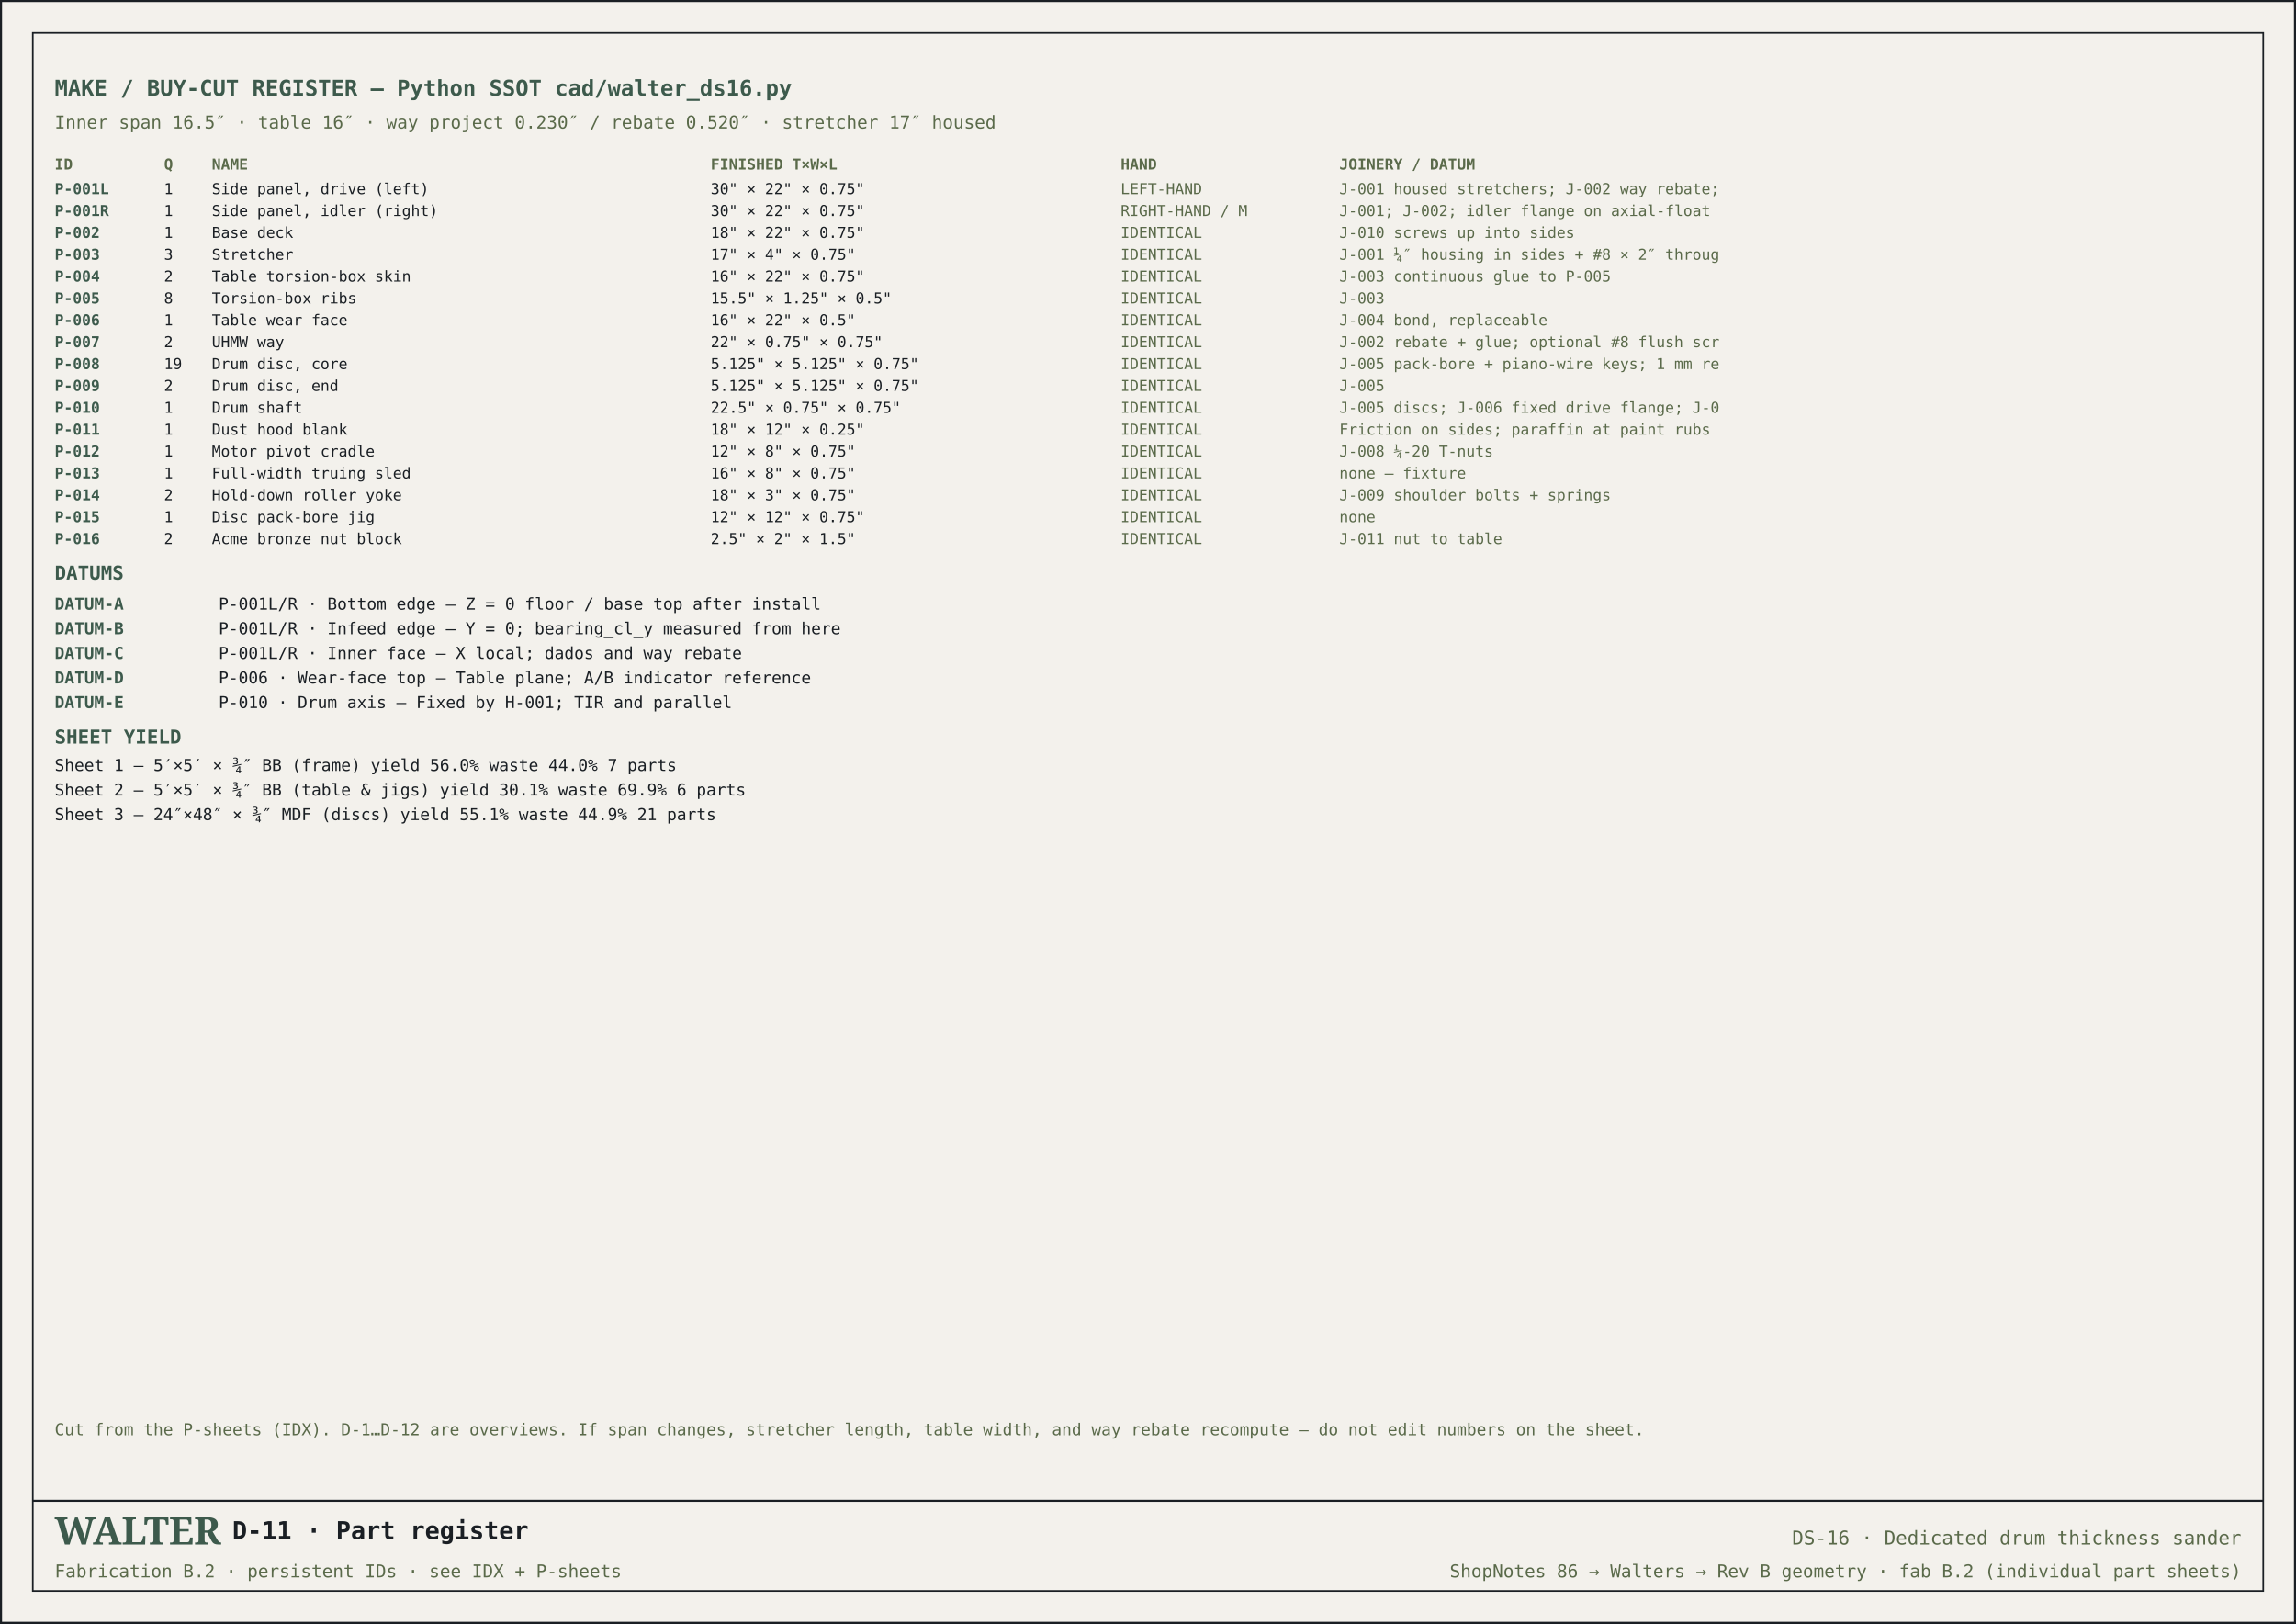
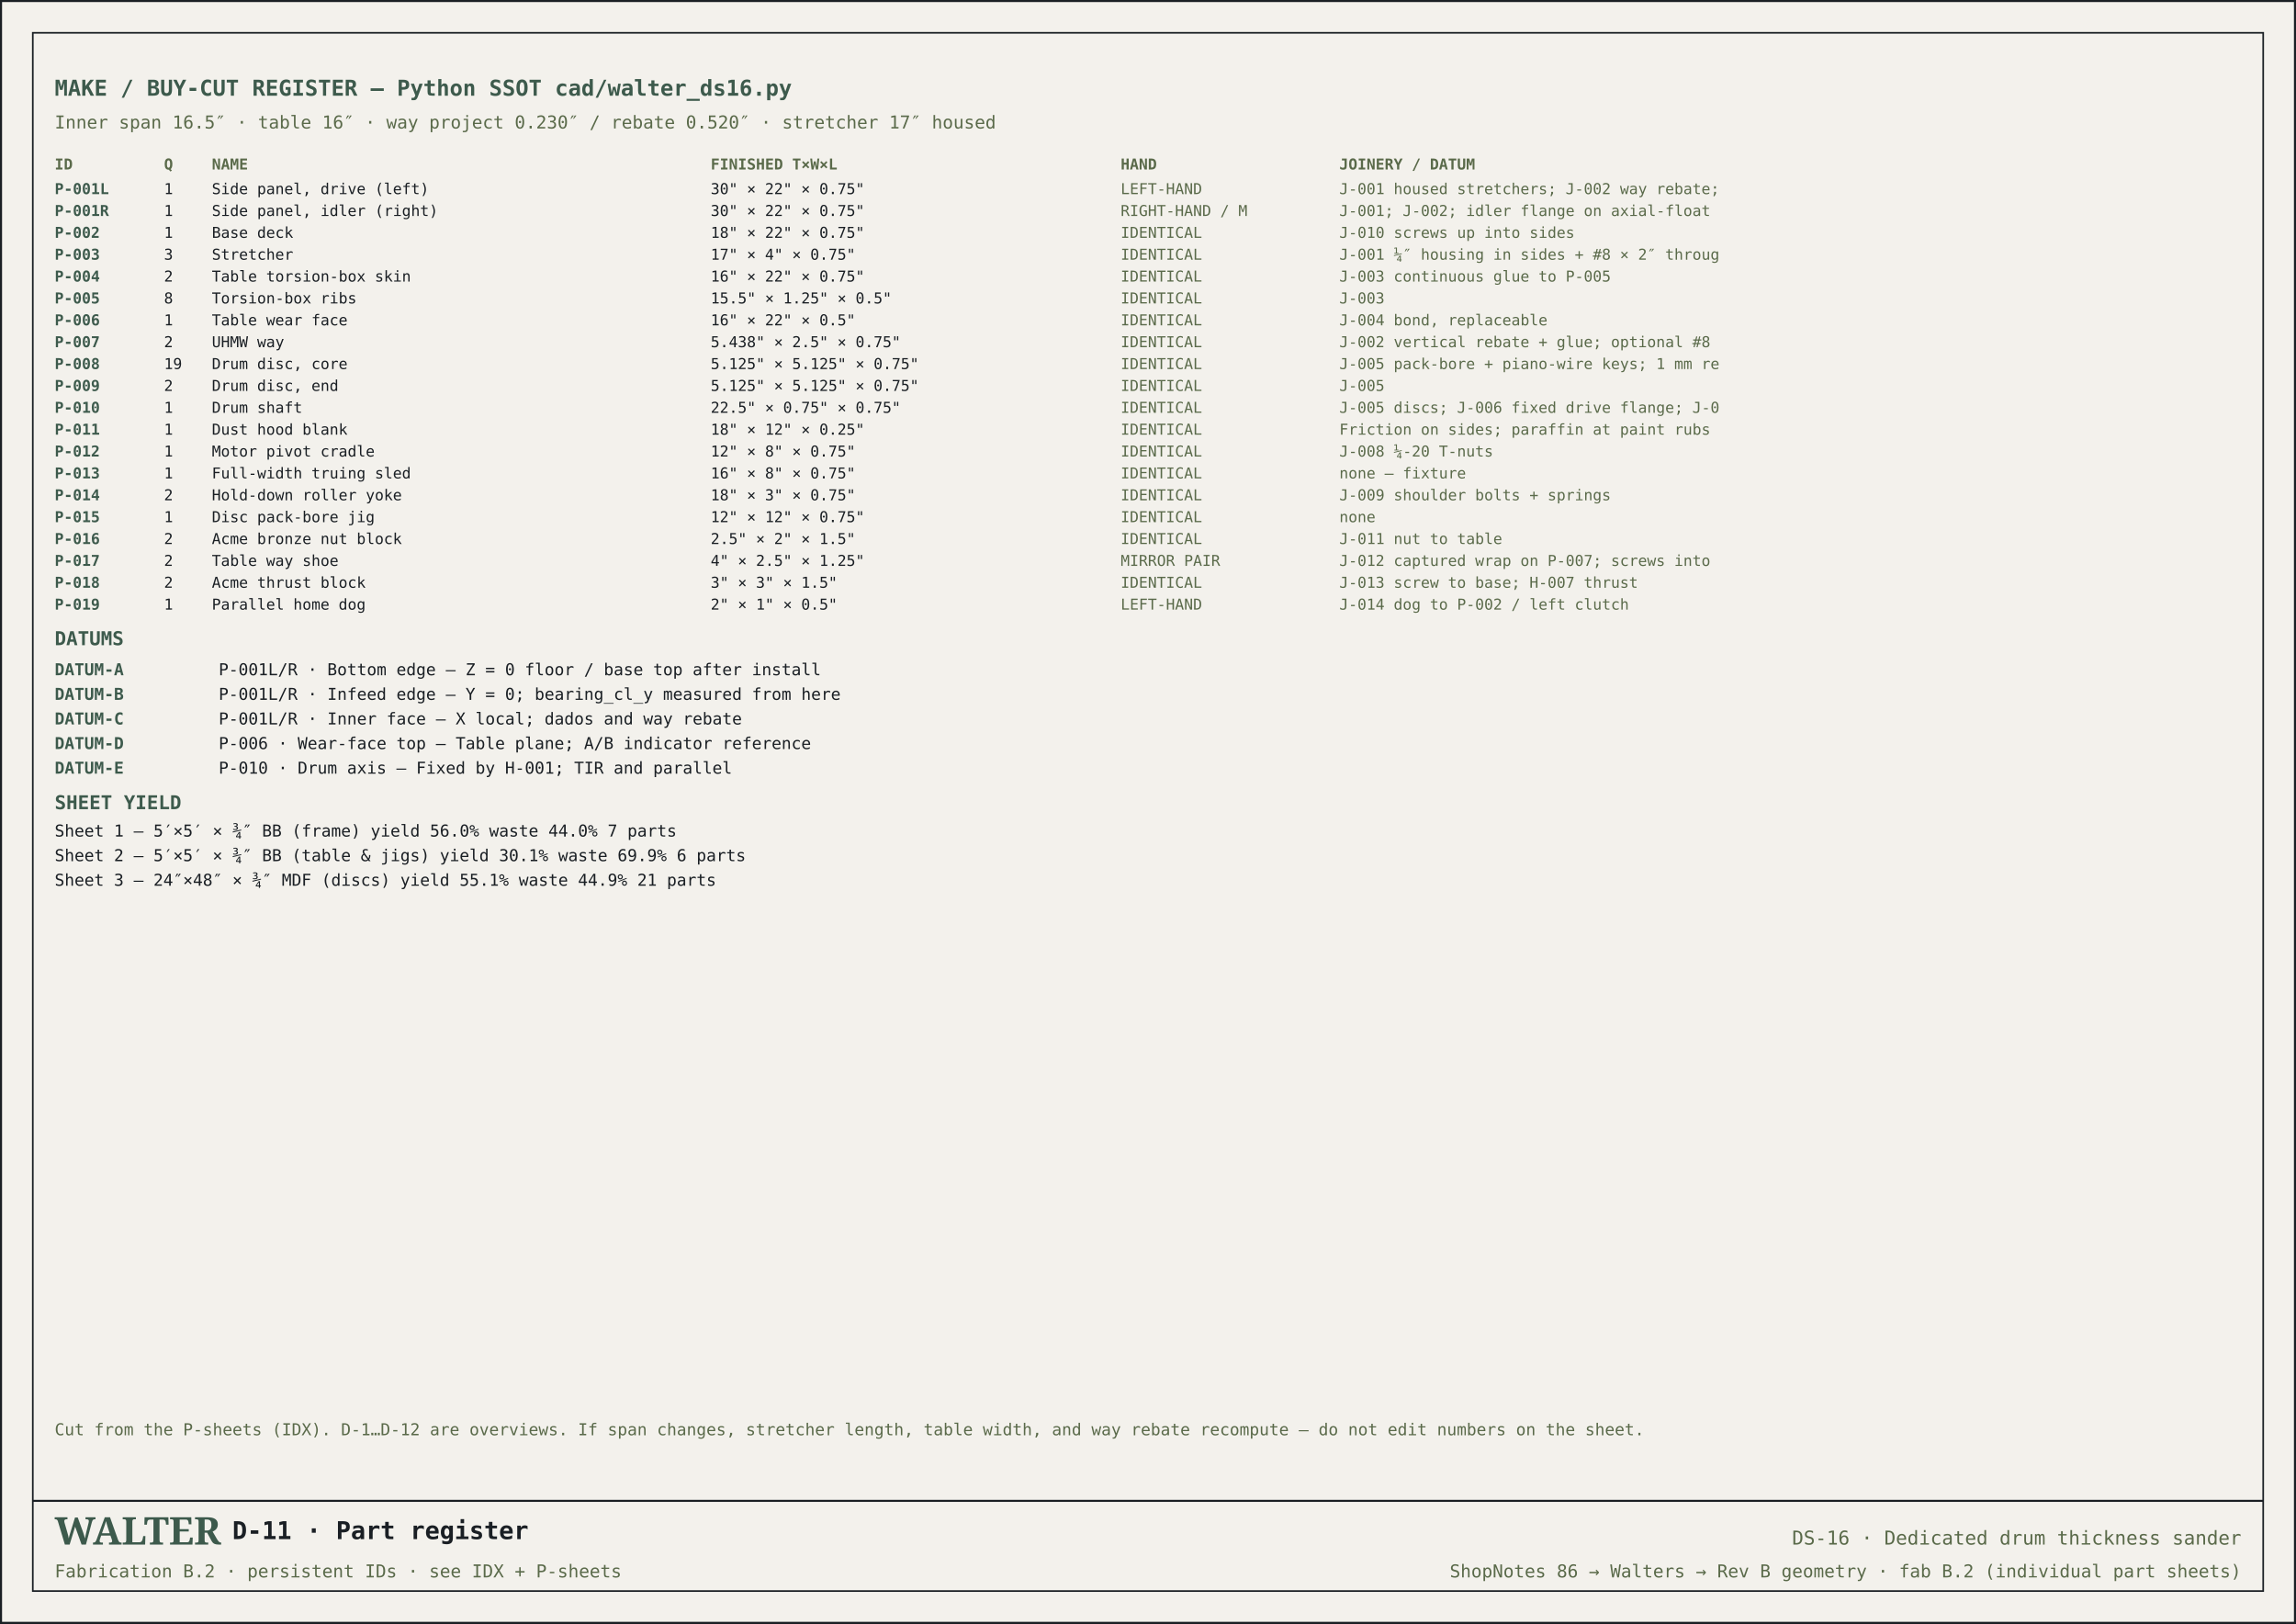
<svg xmlns="http://www.w3.org/2000/svg" width="1680" height="1188" viewBox="0 0 1680 1188">
  <rect x="0.0" y="0.0" width="1680.0" height="1188.0" fill="#f3f1ec" stroke="#1a1f24" stroke-width="3" />
  <rect x="24.0" y="24.0" width="1632.0" height="1140.0" fill="none" stroke="#1a1f24" stroke-width="1.2" />
  <line x1="24.0" y1="1098.0" x2="1656.0" y2="1098.0" stroke="#1a1f24" stroke-width="1.5" />
  <text x="40.0" y="1130.0" font-family="Georgia, serif" font-size="28" fill="#3d5a4c" text-anchor="start" font-weight="600">WALTER</text>
  <text x="170.0" y="1126.0" font-family="IBM Plex Mono, Menlo, monospace" font-size="18" fill="#1a1f24" text-anchor="start" font-weight="600">D-11  ·  Part register</text>
  <text x="40.0" y="1154.0" font-family="IBM Plex Mono, Menlo, monospace" font-size="13" fill="#5a6a4a" text-anchor="start">Fabrication B.2 · persistent IDs · see IDX + P-sheets</text>
  <text x="1640.0" y="1130.0" font-family="IBM Plex Mono, Menlo, monospace" font-size="14" fill="#5a6a4a" text-anchor="end">DS-16 · Dedicated drum thickness sander</text>
  <text x="1640.0" y="1154.0" font-family="IBM Plex Mono, Menlo, monospace" font-size="13" fill="#5a6a4a" text-anchor="end">ShopNotes 86 → Walters → Rev B geometry · fab B.2 (individual part sheets)</text>
  <text x="40.0" y="70.0" font-family="IBM Plex Mono, Menlo, monospace" font-size="16" fill="#3d5a4c" text-anchor="start" font-weight="600">MAKE / BUY-CUT REGISTER  —  Python SSOT  cad/walter_ds16.py</text>
  <text x="40.0" y="94.0" font-family="IBM Plex Mono, Menlo, monospace" font-size="13" fill="#5a6a4a" text-anchor="start">Inner span 16.5″ · table 16″ · way project 0.230″ / rebate 0.520″ · stretcher 17″ housed</text>
  <text x="40.0" y="124.0" font-family="IBM Plex Mono, Menlo, monospace" font-size="11" fill="#5a6a4a" text-anchor="start" font-weight="600">ID</text>
  <text x="120.0" y="124.0" font-family="IBM Plex Mono, Menlo, monospace" font-size="11" fill="#5a6a4a" text-anchor="start" font-weight="600">Q</text>
  <text x="155.0" y="124.0" font-family="IBM Plex Mono, Menlo, monospace" font-size="11" fill="#5a6a4a" text-anchor="start" font-weight="600">NAME</text>
  <text x="520.0" y="124.0" font-family="IBM Plex Mono, Menlo, monospace" font-size="11" fill="#5a6a4a" text-anchor="start" font-weight="600">FINISHED T×W×L</text>
  <text x="820.0" y="124.0" font-family="IBM Plex Mono, Menlo, monospace" font-size="11" fill="#5a6a4a" text-anchor="start" font-weight="600">HAND</text>
  <text x="980.0" y="124.0" font-family="IBM Plex Mono, Menlo, monospace" font-size="11" fill="#5a6a4a" text-anchor="start" font-weight="600">JOINERY / DATUM</text>
  <text x="40.0" y="142.0" font-family="IBM Plex Mono, Menlo, monospace" font-size="11" fill="#3d5a4c" text-anchor="start" font-weight="600">P-001L</text>
  <text x="120.0" y="142.0" font-family="IBM Plex Mono, Menlo, monospace" font-size="11" fill="#1a1f24" text-anchor="start">1</text>
  <text x="155.0" y="142.0" font-family="IBM Plex Mono, Menlo, monospace" font-size="11" fill="#1a1f24" text-anchor="start">Side panel, drive (left)</text>
  <text x="520.0" y="142.0" font-family="IBM Plex Mono, Menlo, monospace" font-size="11" fill="#1a1f24" text-anchor="start">30" × 22" × 0.75"</text>
  <text x="820.0" y="142.0" font-family="IBM Plex Mono, Menlo, monospace" font-size="11" fill="#5a6a4a" text-anchor="start">LEFT-HAND</text>
  <text x="980.0" y="142.0" font-family="IBM Plex Mono, Menlo, monospace" font-size="11" fill="#5a6a4a" text-anchor="start">J-001 housed stretchers; J-002 way rebate;</text>
  <text x="40.0" y="158.0" font-family="IBM Plex Mono, Menlo, monospace" font-size="11" fill="#3d5a4c" text-anchor="start" font-weight="600">P-001R</text>
  <text x="120.0" y="158.0" font-family="IBM Plex Mono, Menlo, monospace" font-size="11" fill="#1a1f24" text-anchor="start">1</text>
  <text x="155.0" y="158.0" font-family="IBM Plex Mono, Menlo, monospace" font-size="11" fill="#1a1f24" text-anchor="start">Side panel, idler (right)</text>
  <text x="520.0" y="158.0" font-family="IBM Plex Mono, Menlo, monospace" font-size="11" fill="#1a1f24" text-anchor="start">30" × 22" × 0.75"</text>
  <text x="820.0" y="158.0" font-family="IBM Plex Mono, Menlo, monospace" font-size="11" fill="#5a6a4a" text-anchor="start">RIGHT-HAND / M</text>
  <text x="980.0" y="158.0" font-family="IBM Plex Mono, Menlo, monospace" font-size="11" fill="#5a6a4a" text-anchor="start">J-001; J-002; idler flange on axial-float </text>
  <text x="40.0" y="174.0" font-family="IBM Plex Mono, Menlo, monospace" font-size="11" fill="#3d5a4c" text-anchor="start" font-weight="600">P-002</text>
  <text x="120.0" y="174.0" font-family="IBM Plex Mono, Menlo, monospace" font-size="11" fill="#1a1f24" text-anchor="start">1</text>
  <text x="155.0" y="174.0" font-family="IBM Plex Mono, Menlo, monospace" font-size="11" fill="#1a1f24" text-anchor="start">Base deck</text>
  <text x="520.0" y="174.0" font-family="IBM Plex Mono, Menlo, monospace" font-size="11" fill="#1a1f24" text-anchor="start">18" × 22" × 0.75"</text>
  <text x="820.0" y="174.0" font-family="IBM Plex Mono, Menlo, monospace" font-size="11" fill="#5a6a4a" text-anchor="start">IDENTICAL</text>
  <text x="980.0" y="174.0" font-family="IBM Plex Mono, Menlo, monospace" font-size="11" fill="#5a6a4a" text-anchor="start">J-010 screws up into sides</text>
  <text x="40.0" y="190.0" font-family="IBM Plex Mono, Menlo, monospace" font-size="11" fill="#3d5a4c" text-anchor="start" font-weight="600">P-003</text>
  <text x="120.0" y="190.0" font-family="IBM Plex Mono, Menlo, monospace" font-size="11" fill="#1a1f24" text-anchor="start">3</text>
  <text x="155.0" y="190.0" font-family="IBM Plex Mono, Menlo, monospace" font-size="11" fill="#1a1f24" text-anchor="start">Stretcher</text>
  <text x="520.0" y="190.0" font-family="IBM Plex Mono, Menlo, monospace" font-size="11" fill="#1a1f24" text-anchor="start">17" × 4" × 0.75"</text>
  <text x="820.0" y="190.0" font-family="IBM Plex Mono, Menlo, monospace" font-size="11" fill="#5a6a4a" text-anchor="start">IDENTICAL</text>
  <text x="980.0" y="190.0" font-family="IBM Plex Mono, Menlo, monospace" font-size="11" fill="#5a6a4a" text-anchor="start">J-001 ¼″ housing in sides + #8 × 2″ throug</text>
  <text x="40.0" y="206.0" font-family="IBM Plex Mono, Menlo, monospace" font-size="11" fill="#3d5a4c" text-anchor="start" font-weight="600">P-004</text>
  <text x="120.0" y="206.0" font-family="IBM Plex Mono, Menlo, monospace" font-size="11" fill="#1a1f24" text-anchor="start">2</text>
  <text x="155.0" y="206.0" font-family="IBM Plex Mono, Menlo, monospace" font-size="11" fill="#1a1f24" text-anchor="start">Table torsion-box skin</text>
  <text x="520.0" y="206.0" font-family="IBM Plex Mono, Menlo, monospace" font-size="11" fill="#1a1f24" text-anchor="start">16" × 22" × 0.75"</text>
  <text x="820.0" y="206.0" font-family="IBM Plex Mono, Menlo, monospace" font-size="11" fill="#5a6a4a" text-anchor="start">IDENTICAL</text>
  <text x="980.0" y="206.0" font-family="IBM Plex Mono, Menlo, monospace" font-size="11" fill="#5a6a4a" text-anchor="start">J-003 continuous glue to P-005</text>
  <text x="40.0" y="222.0" font-family="IBM Plex Mono, Menlo, monospace" font-size="11" fill="#3d5a4c" text-anchor="start" font-weight="600">P-005</text>
  <text x="120.0" y="222.0" font-family="IBM Plex Mono, Menlo, monospace" font-size="11" fill="#1a1f24" text-anchor="start">8</text>
  <text x="155.0" y="222.0" font-family="IBM Plex Mono, Menlo, monospace" font-size="11" fill="#1a1f24" text-anchor="start">Torsion-box ribs</text>
  <text x="520.0" y="222.0" font-family="IBM Plex Mono, Menlo, monospace" font-size="11" fill="#1a1f24" text-anchor="start">15.5" × 1.25" × 0.5"</text>
  <text x="820.0" y="222.0" font-family="IBM Plex Mono, Menlo, monospace" font-size="11" fill="#5a6a4a" text-anchor="start">IDENTICAL</text>
  <text x="980.0" y="222.0" font-family="IBM Plex Mono, Menlo, monospace" font-size="11" fill="#5a6a4a" text-anchor="start">J-003</text>
  <text x="40.0" y="238.0" font-family="IBM Plex Mono, Menlo, monospace" font-size="11" fill="#3d5a4c" text-anchor="start" font-weight="600">P-006</text>
  <text x="120.0" y="238.0" font-family="IBM Plex Mono, Menlo, monospace" font-size="11" fill="#1a1f24" text-anchor="start">1</text>
  <text x="155.0" y="238.0" font-family="IBM Plex Mono, Menlo, monospace" font-size="11" fill="#1a1f24" text-anchor="start">Table wear face</text>
  <text x="520.0" y="238.0" font-family="IBM Plex Mono, Menlo, monospace" font-size="11" fill="#1a1f24" text-anchor="start">16" × 22" × 0.5"</text>
  <text x="820.0" y="238.0" font-family="IBM Plex Mono, Menlo, monospace" font-size="11" fill="#5a6a4a" text-anchor="start">IDENTICAL</text>
  <text x="980.0" y="238.0" font-family="IBM Plex Mono, Menlo, monospace" font-size="11" fill="#5a6a4a" text-anchor="start">J-004 bond, replaceable</text>
  <text x="40.0" y="254.0" font-family="IBM Plex Mono, Menlo, monospace" font-size="11" fill="#3d5a4c" text-anchor="start" font-weight="600">P-007</text>
  <text x="120.0" y="254.0" font-family="IBM Plex Mono, Menlo, monospace" font-size="11" fill="#1a1f24" text-anchor="start">2</text>
  <text x="155.0" y="254.0" font-family="IBM Plex Mono, Menlo, monospace" font-size="11" fill="#1a1f24" text-anchor="start">UHMW way</text>
-   <text x="520.0" y="254.0" font-family="IBM Plex Mono, Menlo, monospace" font-size="11" fill="#1a1f24" text-anchor="start">22" × 0.75" × 0.75"</text>
+   <text x="520.0" y="254.0" font-family="IBM Plex Mono, Menlo, monospace" font-size="11" fill="#1a1f24" text-anchor="start">5.438" × 2.5" × 0.75"</text>
  <text x="820.0" y="254.0" font-family="IBM Plex Mono, Menlo, monospace" font-size="11" fill="#5a6a4a" text-anchor="start">IDENTICAL</text>
-   <text x="980.0" y="254.0" font-family="IBM Plex Mono, Menlo, monospace" font-size="11" fill="#5a6a4a" text-anchor="start">J-002 rebate + glue; optional #8 flush scr</text>
+   <text x="980.0" y="254.0" font-family="IBM Plex Mono, Menlo, monospace" font-size="11" fill="#5a6a4a" text-anchor="start">J-002 vertical rebate + glue; optional #8 </text>
  <text x="40.0" y="270.0" font-family="IBM Plex Mono, Menlo, monospace" font-size="11" fill="#3d5a4c" text-anchor="start" font-weight="600">P-008</text>
  <text x="120.0" y="270.0" font-family="IBM Plex Mono, Menlo, monospace" font-size="11" fill="#1a1f24" text-anchor="start">19</text>
  <text x="155.0" y="270.0" font-family="IBM Plex Mono, Menlo, monospace" font-size="11" fill="#1a1f24" text-anchor="start">Drum disc, core</text>
  <text x="520.0" y="270.0" font-family="IBM Plex Mono, Menlo, monospace" font-size="11" fill="#1a1f24" text-anchor="start">5.125" × 5.125" × 0.75"</text>
  <text x="820.0" y="270.0" font-family="IBM Plex Mono, Menlo, monospace" font-size="11" fill="#5a6a4a" text-anchor="start">IDENTICAL</text>
  <text x="980.0" y="270.0" font-family="IBM Plex Mono, Menlo, monospace" font-size="11" fill="#5a6a4a" text-anchor="start">J-005 pack-bore + piano-wire keys; 1 mm re</text>
  <text x="40.0" y="286.0" font-family="IBM Plex Mono, Menlo, monospace" font-size="11" fill="#3d5a4c" text-anchor="start" font-weight="600">P-009</text>
  <text x="120.0" y="286.0" font-family="IBM Plex Mono, Menlo, monospace" font-size="11" fill="#1a1f24" text-anchor="start">2</text>
  <text x="155.0" y="286.0" font-family="IBM Plex Mono, Menlo, monospace" font-size="11" fill="#1a1f24" text-anchor="start">Drum disc, end</text>
  <text x="520.0" y="286.0" font-family="IBM Plex Mono, Menlo, monospace" font-size="11" fill="#1a1f24" text-anchor="start">5.125" × 5.125" × 0.75"</text>
  <text x="820.0" y="286.0" font-family="IBM Plex Mono, Menlo, monospace" font-size="11" fill="#5a6a4a" text-anchor="start">IDENTICAL</text>
  <text x="980.0" y="286.0" font-family="IBM Plex Mono, Menlo, monospace" font-size="11" fill="#5a6a4a" text-anchor="start">J-005</text>
  <text x="40.0" y="302.0" font-family="IBM Plex Mono, Menlo, monospace" font-size="11" fill="#3d5a4c" text-anchor="start" font-weight="600">P-010</text>
  <text x="120.0" y="302.0" font-family="IBM Plex Mono, Menlo, monospace" font-size="11" fill="#1a1f24" text-anchor="start">1</text>
  <text x="155.0" y="302.0" font-family="IBM Plex Mono, Menlo, monospace" font-size="11" fill="#1a1f24" text-anchor="start">Drum shaft</text>
  <text x="520.0" y="302.0" font-family="IBM Plex Mono, Menlo, monospace" font-size="11" fill="#1a1f24" text-anchor="start">22.5" × 0.75" × 0.75"</text>
  <text x="820.0" y="302.0" font-family="IBM Plex Mono, Menlo, monospace" font-size="11" fill="#5a6a4a" text-anchor="start">IDENTICAL</text>
  <text x="980.0" y="302.0" font-family="IBM Plex Mono, Menlo, monospace" font-size="11" fill="#5a6a4a" text-anchor="start">J-005 discs; J-006 fixed drive flange; J-0</text>
  <text x="40.0" y="318.0" font-family="IBM Plex Mono, Menlo, monospace" font-size="11" fill="#3d5a4c" text-anchor="start" font-weight="600">P-011</text>
  <text x="120.0" y="318.0" font-family="IBM Plex Mono, Menlo, monospace" font-size="11" fill="#1a1f24" text-anchor="start">1</text>
  <text x="155.0" y="318.0" font-family="IBM Plex Mono, Menlo, monospace" font-size="11" fill="#1a1f24" text-anchor="start">Dust hood blank</text>
  <text x="520.0" y="318.0" font-family="IBM Plex Mono, Menlo, monospace" font-size="11" fill="#1a1f24" text-anchor="start">18" × 12" × 0.25"</text>
  <text x="820.0" y="318.0" font-family="IBM Plex Mono, Menlo, monospace" font-size="11" fill="#5a6a4a" text-anchor="start">IDENTICAL</text>
  <text x="980.0" y="318.0" font-family="IBM Plex Mono, Menlo, monospace" font-size="11" fill="#5a6a4a" text-anchor="start">Friction on sides; paraffin at paint rubs</text>
  <text x="40.0" y="334.0" font-family="IBM Plex Mono, Menlo, monospace" font-size="11" fill="#3d5a4c" text-anchor="start" font-weight="600">P-012</text>
  <text x="120.0" y="334.0" font-family="IBM Plex Mono, Menlo, monospace" font-size="11" fill="#1a1f24" text-anchor="start">1</text>
  <text x="155.0" y="334.0" font-family="IBM Plex Mono, Menlo, monospace" font-size="11" fill="#1a1f24" text-anchor="start">Motor pivot cradle</text>
  <text x="520.0" y="334.0" font-family="IBM Plex Mono, Menlo, monospace" font-size="11" fill="#1a1f24" text-anchor="start">12" × 8" × 0.75"</text>
  <text x="820.0" y="334.0" font-family="IBM Plex Mono, Menlo, monospace" font-size="11" fill="#5a6a4a" text-anchor="start">IDENTICAL</text>
  <text x="980.0" y="334.0" font-family="IBM Plex Mono, Menlo, monospace" font-size="11" fill="#5a6a4a" text-anchor="start">J-008 ¼-20 T-nuts</text>
  <text x="40.0" y="350.0" font-family="IBM Plex Mono, Menlo, monospace" font-size="11" fill="#3d5a4c" text-anchor="start" font-weight="600">P-013</text>
  <text x="120.0" y="350.0" font-family="IBM Plex Mono, Menlo, monospace" font-size="11" fill="#1a1f24" text-anchor="start">1</text>
  <text x="155.0" y="350.0" font-family="IBM Plex Mono, Menlo, monospace" font-size="11" fill="#1a1f24" text-anchor="start">Full-width truing sled</text>
  <text x="520.0" y="350.0" font-family="IBM Plex Mono, Menlo, monospace" font-size="11" fill="#1a1f24" text-anchor="start">16" × 8" × 0.75"</text>
  <text x="820.0" y="350.0" font-family="IBM Plex Mono, Menlo, monospace" font-size="11" fill="#5a6a4a" text-anchor="start">IDENTICAL</text>
  <text x="980.0" y="350.0" font-family="IBM Plex Mono, Menlo, monospace" font-size="11" fill="#5a6a4a" text-anchor="start">none — fixture</text>
  <text x="40.0" y="366.0" font-family="IBM Plex Mono, Menlo, monospace" font-size="11" fill="#3d5a4c" text-anchor="start" font-weight="600">P-014</text>
  <text x="120.0" y="366.0" font-family="IBM Plex Mono, Menlo, monospace" font-size="11" fill="#1a1f24" text-anchor="start">2</text>
  <text x="155.0" y="366.0" font-family="IBM Plex Mono, Menlo, monospace" font-size="11" fill="#1a1f24" text-anchor="start">Hold-down roller yoke</text>
  <text x="520.0" y="366.0" font-family="IBM Plex Mono, Menlo, monospace" font-size="11" fill="#1a1f24" text-anchor="start">18" × 3" × 0.75"</text>
  <text x="820.0" y="366.0" font-family="IBM Plex Mono, Menlo, monospace" font-size="11" fill="#5a6a4a" text-anchor="start">IDENTICAL</text>
  <text x="980.0" y="366.0" font-family="IBM Plex Mono, Menlo, monospace" font-size="11" fill="#5a6a4a" text-anchor="start">J-009 shoulder bolts + springs</text>
  <text x="40.0" y="382.0" font-family="IBM Plex Mono, Menlo, monospace" font-size="11" fill="#3d5a4c" text-anchor="start" font-weight="600">P-015</text>
  <text x="120.0" y="382.0" font-family="IBM Plex Mono, Menlo, monospace" font-size="11" fill="#1a1f24" text-anchor="start">1</text>
  <text x="155.0" y="382.0" font-family="IBM Plex Mono, Menlo, monospace" font-size="11" fill="#1a1f24" text-anchor="start">Disc pack-bore jig</text>
  <text x="520.0" y="382.0" font-family="IBM Plex Mono, Menlo, monospace" font-size="11" fill="#1a1f24" text-anchor="start">12" × 12" × 0.75"</text>
  <text x="820.0" y="382.0" font-family="IBM Plex Mono, Menlo, monospace" font-size="11" fill="#5a6a4a" text-anchor="start">IDENTICAL</text>
  <text x="980.0" y="382.0" font-family="IBM Plex Mono, Menlo, monospace" font-size="11" fill="#5a6a4a" text-anchor="start">none</text>
  <text x="40.0" y="398.0" font-family="IBM Plex Mono, Menlo, monospace" font-size="11" fill="#3d5a4c" text-anchor="start" font-weight="600">P-016</text>
  <text x="120.0" y="398.0" font-family="IBM Plex Mono, Menlo, monospace" font-size="11" fill="#1a1f24" text-anchor="start">2</text>
  <text x="155.0" y="398.0" font-family="IBM Plex Mono, Menlo, monospace" font-size="11" fill="#1a1f24" text-anchor="start">Acme bronze nut block</text>
  <text x="520.0" y="398.0" font-family="IBM Plex Mono, Menlo, monospace" font-size="11" fill="#1a1f24" text-anchor="start">2.5" × 2" × 1.5"</text>
  <text x="820.0" y="398.0" font-family="IBM Plex Mono, Menlo, monospace" font-size="11" fill="#5a6a4a" text-anchor="start">IDENTICAL</text>
  <text x="980.0" y="398.0" font-family="IBM Plex Mono, Menlo, monospace" font-size="11" fill="#5a6a4a" text-anchor="start">J-011 nut to table</text>
-   <text x="40.0" y="424.0" font-family="IBM Plex Mono, Menlo, monospace" font-size="14" fill="#3d5a4c" text-anchor="start" font-weight="600">DATUMS</text>
-   <text x="40.0" y="446.0" font-family="IBM Plex Mono, Menlo, monospace" font-size="12" fill="#3d5a4c" text-anchor="start" font-weight="600">DATUM-A</text>
-   <text x="160.0" y="446.0" font-family="IBM Plex Mono, Menlo, monospace" font-size="12" fill="#1a1f24" text-anchor="start">P-001L/R  ·  Bottom edge  —  Z = 0 floor / base top after install</text>
-   <text x="40.0" y="464.0" font-family="IBM Plex Mono, Menlo, monospace" font-size="12" fill="#3d5a4c" text-anchor="start" font-weight="600">DATUM-B</text>
-   <text x="160.0" y="464.0" font-family="IBM Plex Mono, Menlo, monospace" font-size="12" fill="#1a1f24" text-anchor="start">P-001L/R  ·  Infeed edge  —  Y = 0; bearing_cl_y measured from here</text>
-   <text x="40.0" y="482.0" font-family="IBM Plex Mono, Menlo, monospace" font-size="12" fill="#3d5a4c" text-anchor="start" font-weight="600">DATUM-C</text>
-   <text x="160.0" y="482.0" font-family="IBM Plex Mono, Menlo, monospace" font-size="12" fill="#1a1f24" text-anchor="start">P-001L/R  ·  Inner face  —  X local; dados and way rebate</text>
-   <text x="40.0" y="500.0" font-family="IBM Plex Mono, Menlo, monospace" font-size="12" fill="#3d5a4c" text-anchor="start" font-weight="600">DATUM-D</text>
-   <text x="160.0" y="500.0" font-family="IBM Plex Mono, Menlo, monospace" font-size="12" fill="#1a1f24" text-anchor="start">P-006  ·  Wear-face top  —  Table plane; A/B indicator reference</text>
-   <text x="40.0" y="518.0" font-family="IBM Plex Mono, Menlo, monospace" font-size="12" fill="#3d5a4c" text-anchor="start" font-weight="600">DATUM-E</text>
-   <text x="160.0" y="518.0" font-family="IBM Plex Mono, Menlo, monospace" font-size="12" fill="#1a1f24" text-anchor="start">P-010  ·  Drum axis  —  Fixed by H-001; TIR and parallel</text>
-   <text x="40.0" y="544.0" font-family="IBM Plex Mono, Menlo, monospace" font-size="14" fill="#3d5a4c" text-anchor="start" font-weight="600">SHEET YIELD</text>
-   <text x="40.0" y="564.0" font-family="IBM Plex Mono, Menlo, monospace" font-size="12" fill="#1a1f24" text-anchor="start">Sheet 1 — 5′×5′ × ¾″ BB (frame)   yield 56.0%   waste 44.0%   7 parts</text>
-   <text x="40.0" y="582.0" font-family="IBM Plex Mono, Menlo, monospace" font-size="12" fill="#1a1f24" text-anchor="start">Sheet 2 — 5′×5′ × ¾″ BB (table &amp; jigs)   yield 30.1%   waste 69.9%   6 parts</text>
-   <text x="40.0" y="600.0" font-family="IBM Plex Mono, Menlo, monospace" font-size="12" fill="#1a1f24" text-anchor="start">Sheet 3 — 24″×48″ × ¾″ MDF (discs)   yield 55.1%   waste 44.9%   21 parts</text>
+   <text x="40.0" y="414.0" font-family="IBM Plex Mono, Menlo, monospace" font-size="11" fill="#3d5a4c" text-anchor="start" font-weight="600">P-017</text>
+   <text x="120.0" y="414.0" font-family="IBM Plex Mono, Menlo, monospace" font-size="11" fill="#1a1f24" text-anchor="start">2</text>
+   <text x="155.0" y="414.0" font-family="IBM Plex Mono, Menlo, monospace" font-size="11" fill="#1a1f24" text-anchor="start">Table way shoe</text>
+   <text x="520.0" y="414.0" font-family="IBM Plex Mono, Menlo, monospace" font-size="11" fill="#1a1f24" text-anchor="start">4" × 2.5" × 1.25"</text>
+   <text x="820.0" y="414.0" font-family="IBM Plex Mono, Menlo, monospace" font-size="11" fill="#5a6a4a" text-anchor="start">MIRROR PAIR</text>
+   <text x="980.0" y="414.0" font-family="IBM Plex Mono, Menlo, monospace" font-size="11" fill="#5a6a4a" text-anchor="start">J-012 captured wrap on P-007; screws into </text>
+   <text x="40.0" y="430.0" font-family="IBM Plex Mono, Menlo, monospace" font-size="11" fill="#3d5a4c" text-anchor="start" font-weight="600">P-018</text>
+   <text x="120.0" y="430.0" font-family="IBM Plex Mono, Menlo, monospace" font-size="11" fill="#1a1f24" text-anchor="start">2</text>
+   <text x="155.0" y="430.0" font-family="IBM Plex Mono, Menlo, monospace" font-size="11" fill="#1a1f24" text-anchor="start">Acme thrust block</text>
+   <text x="520.0" y="430.0" font-family="IBM Plex Mono, Menlo, monospace" font-size="11" fill="#1a1f24" text-anchor="start">3" × 3" × 1.5"</text>
+   <text x="820.0" y="430.0" font-family="IBM Plex Mono, Menlo, monospace" font-size="11" fill="#5a6a4a" text-anchor="start">IDENTICAL</text>
+   <text x="980.0" y="430.0" font-family="IBM Plex Mono, Menlo, monospace" font-size="11" fill="#5a6a4a" text-anchor="start">J-013 screw to base; H-007 thrust</text>
+   <text x="40.0" y="446.0" font-family="IBM Plex Mono, Menlo, monospace" font-size="11" fill="#3d5a4c" text-anchor="start" font-weight="600">P-019</text>
+   <text x="120.0" y="446.0" font-family="IBM Plex Mono, Menlo, monospace" font-size="11" fill="#1a1f24" text-anchor="start">1</text>
+   <text x="155.0" y="446.0" font-family="IBM Plex Mono, Menlo, monospace" font-size="11" fill="#1a1f24" text-anchor="start">Parallel home dog</text>
+   <text x="520.0" y="446.0" font-family="IBM Plex Mono, Menlo, monospace" font-size="11" fill="#1a1f24" text-anchor="start">2" × 1" × 0.5"</text>
+   <text x="820.0" y="446.0" font-family="IBM Plex Mono, Menlo, monospace" font-size="11" fill="#5a6a4a" text-anchor="start">LEFT-HAND</text>
+   <text x="980.0" y="446.0" font-family="IBM Plex Mono, Menlo, monospace" font-size="11" fill="#5a6a4a" text-anchor="start">J-014 dog to P-002 / left clutch</text>
+   <text x="40.0" y="472.0" font-family="IBM Plex Mono, Menlo, monospace" font-size="14" fill="#3d5a4c" text-anchor="start" font-weight="600">DATUMS</text>
+   <text x="40.0" y="494.0" font-family="IBM Plex Mono, Menlo, monospace" font-size="12" fill="#3d5a4c" text-anchor="start" font-weight="600">DATUM-A</text>
+   <text x="160.0" y="494.0" font-family="IBM Plex Mono, Menlo, monospace" font-size="12" fill="#1a1f24" text-anchor="start">P-001L/R  ·  Bottom edge  —  Z = 0 floor / base top after install</text>
+   <text x="40.0" y="512.0" font-family="IBM Plex Mono, Menlo, monospace" font-size="12" fill="#3d5a4c" text-anchor="start" font-weight="600">DATUM-B</text>
+   <text x="160.0" y="512.0" font-family="IBM Plex Mono, Menlo, monospace" font-size="12" fill="#1a1f24" text-anchor="start">P-001L/R  ·  Infeed edge  —  Y = 0; bearing_cl_y measured from here</text>
+   <text x="40.0" y="530.0" font-family="IBM Plex Mono, Menlo, monospace" font-size="12" fill="#3d5a4c" text-anchor="start" font-weight="600">DATUM-C</text>
+   <text x="160.0" y="530.0" font-family="IBM Plex Mono, Menlo, monospace" font-size="12" fill="#1a1f24" text-anchor="start">P-001L/R  ·  Inner face  —  X local; dados and way rebate</text>
+   <text x="40.0" y="548.0" font-family="IBM Plex Mono, Menlo, monospace" font-size="12" fill="#3d5a4c" text-anchor="start" font-weight="600">DATUM-D</text>
+   <text x="160.0" y="548.0" font-family="IBM Plex Mono, Menlo, monospace" font-size="12" fill="#1a1f24" text-anchor="start">P-006  ·  Wear-face top  —  Table plane; A/B indicator reference</text>
+   <text x="40.0" y="566.0" font-family="IBM Plex Mono, Menlo, monospace" font-size="12" fill="#3d5a4c" text-anchor="start" font-weight="600">DATUM-E</text>
+   <text x="160.0" y="566.0" font-family="IBM Plex Mono, Menlo, monospace" font-size="12" fill="#1a1f24" text-anchor="start">P-010  ·  Drum axis  —  Fixed by H-001; TIR and parallel</text>
+   <text x="40.0" y="592.0" font-family="IBM Plex Mono, Menlo, monospace" font-size="14" fill="#3d5a4c" text-anchor="start" font-weight="600">SHEET YIELD</text>
+   <text x="40.0" y="612.0" font-family="IBM Plex Mono, Menlo, monospace" font-size="12" fill="#1a1f24" text-anchor="start">Sheet 1 — 5′×5′ × ¾″ BB (frame)   yield 56.0%   waste 44.0%   7 parts</text>
+   <text x="40.0" y="630.0" font-family="IBM Plex Mono, Menlo, monospace" font-size="12" fill="#1a1f24" text-anchor="start">Sheet 2 — 5′×5′ × ¾″ BB (table &amp; jigs)   yield 30.1%   waste 69.9%   6 parts</text>
+   <text x="40.0" y="648.0" font-family="IBM Plex Mono, Menlo, monospace" font-size="12" fill="#1a1f24" text-anchor="start">Sheet 3 — 24″×48″ × ¾″ MDF (discs)   yield 55.1%   waste 44.9%   21 parts</text>
  <text x="40.0" y="1050.0" font-family="IBM Plex Mono, Menlo, monospace" font-size="12" fill="#5a6a4a" text-anchor="start">Cut from the P-sheets (IDX). D-1…D-12 are overviews. If span changes, stretcher length, table width, and way rebate recompute — do not edit numbers on the sheet.</text>
</svg>
